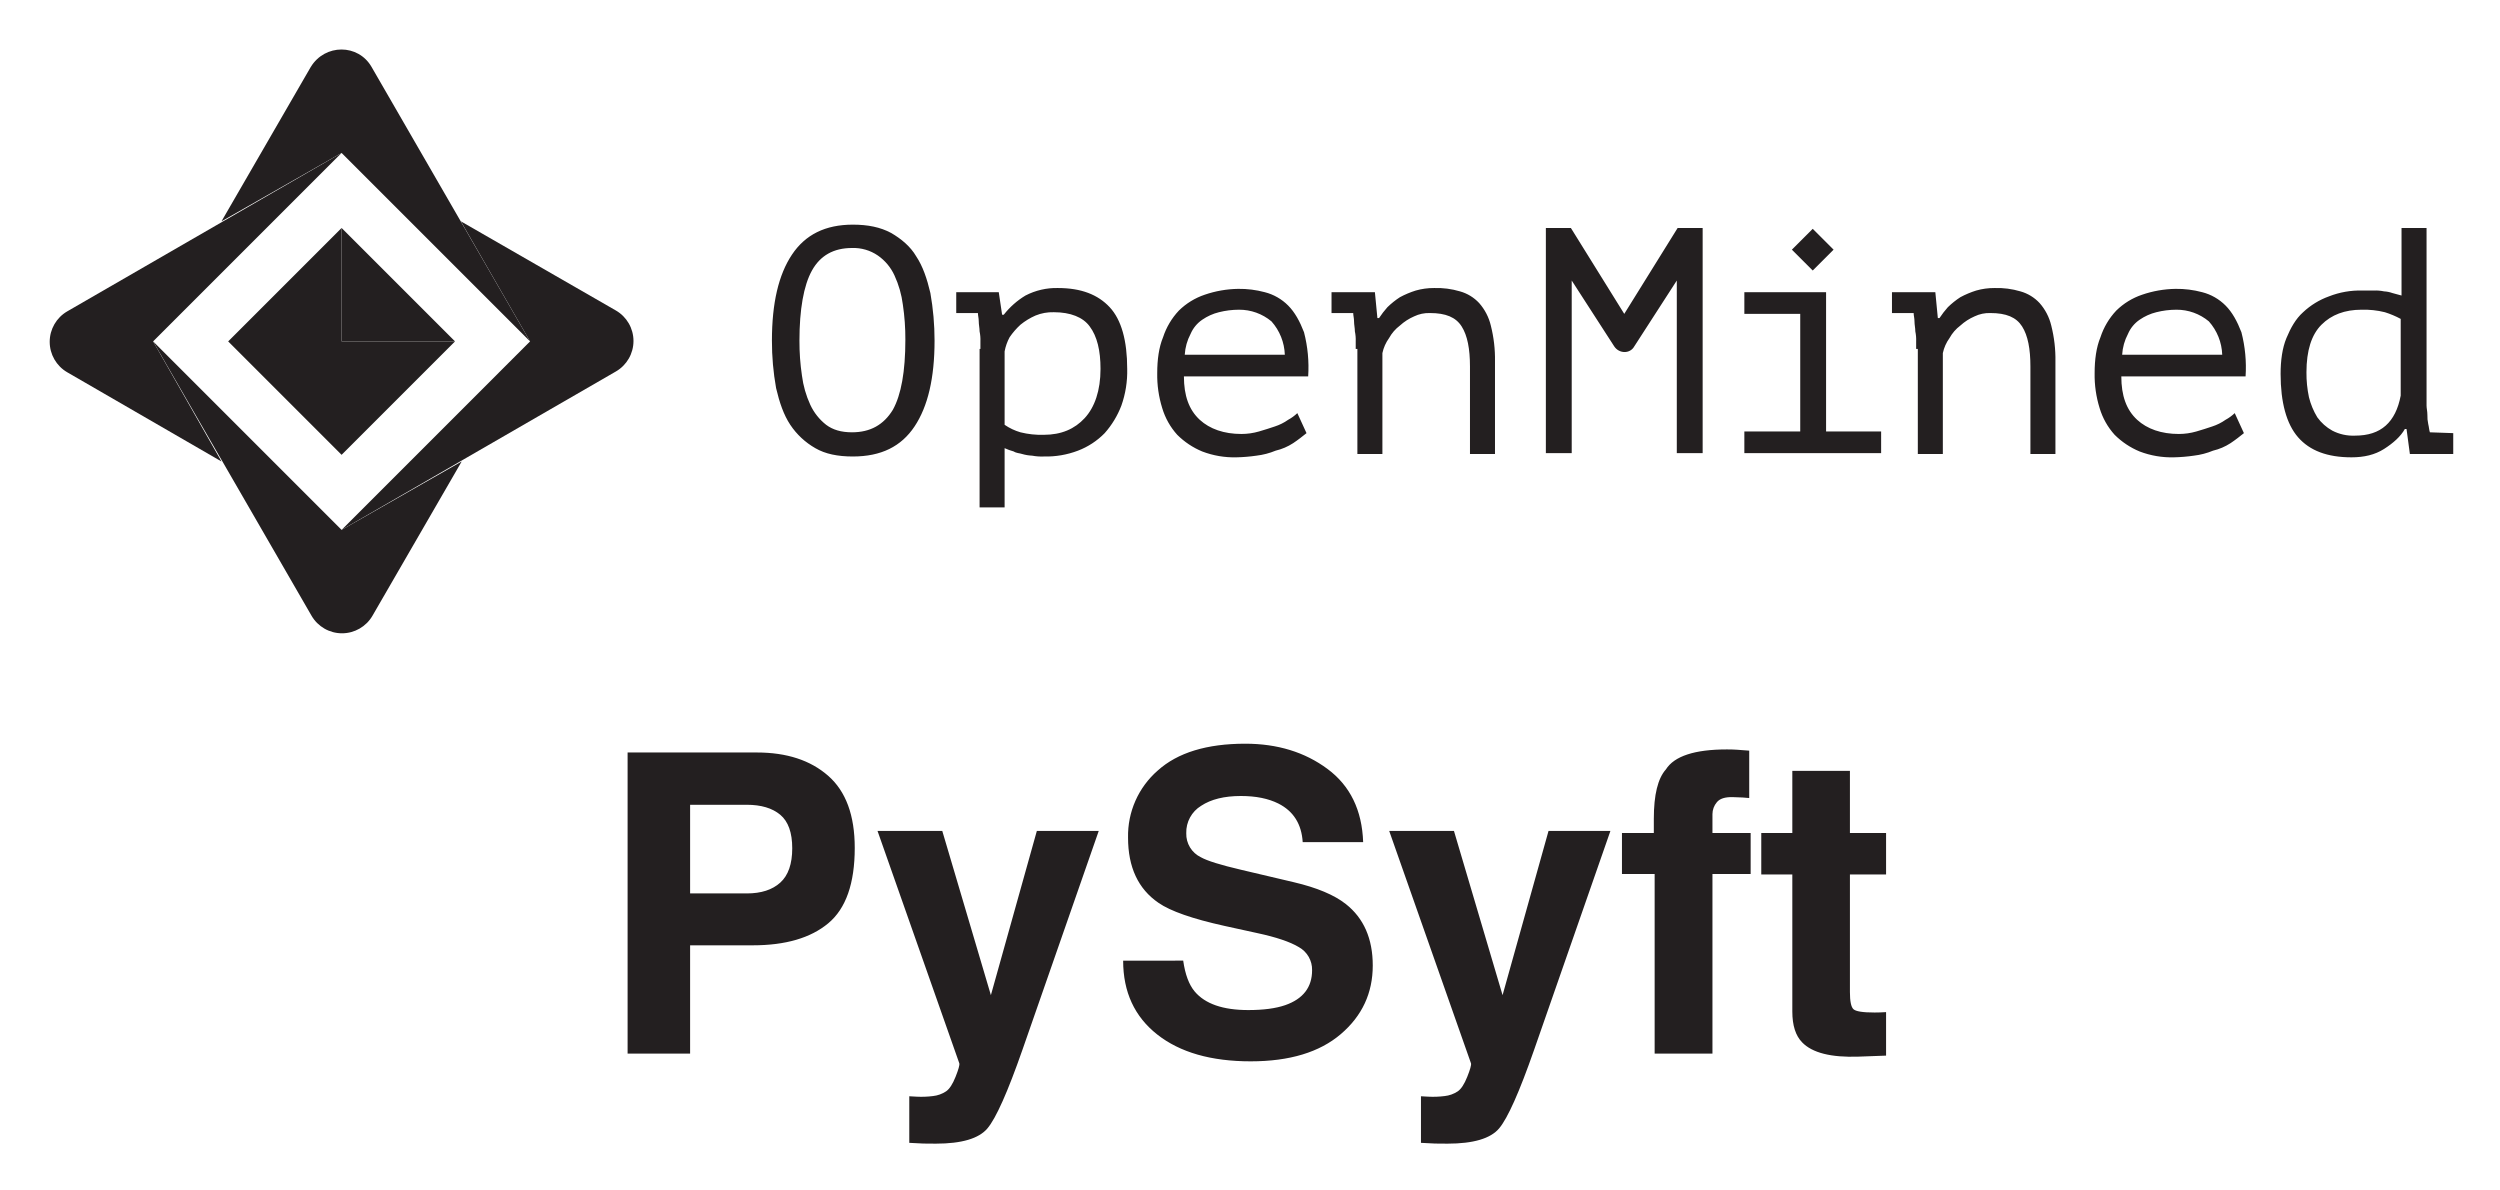
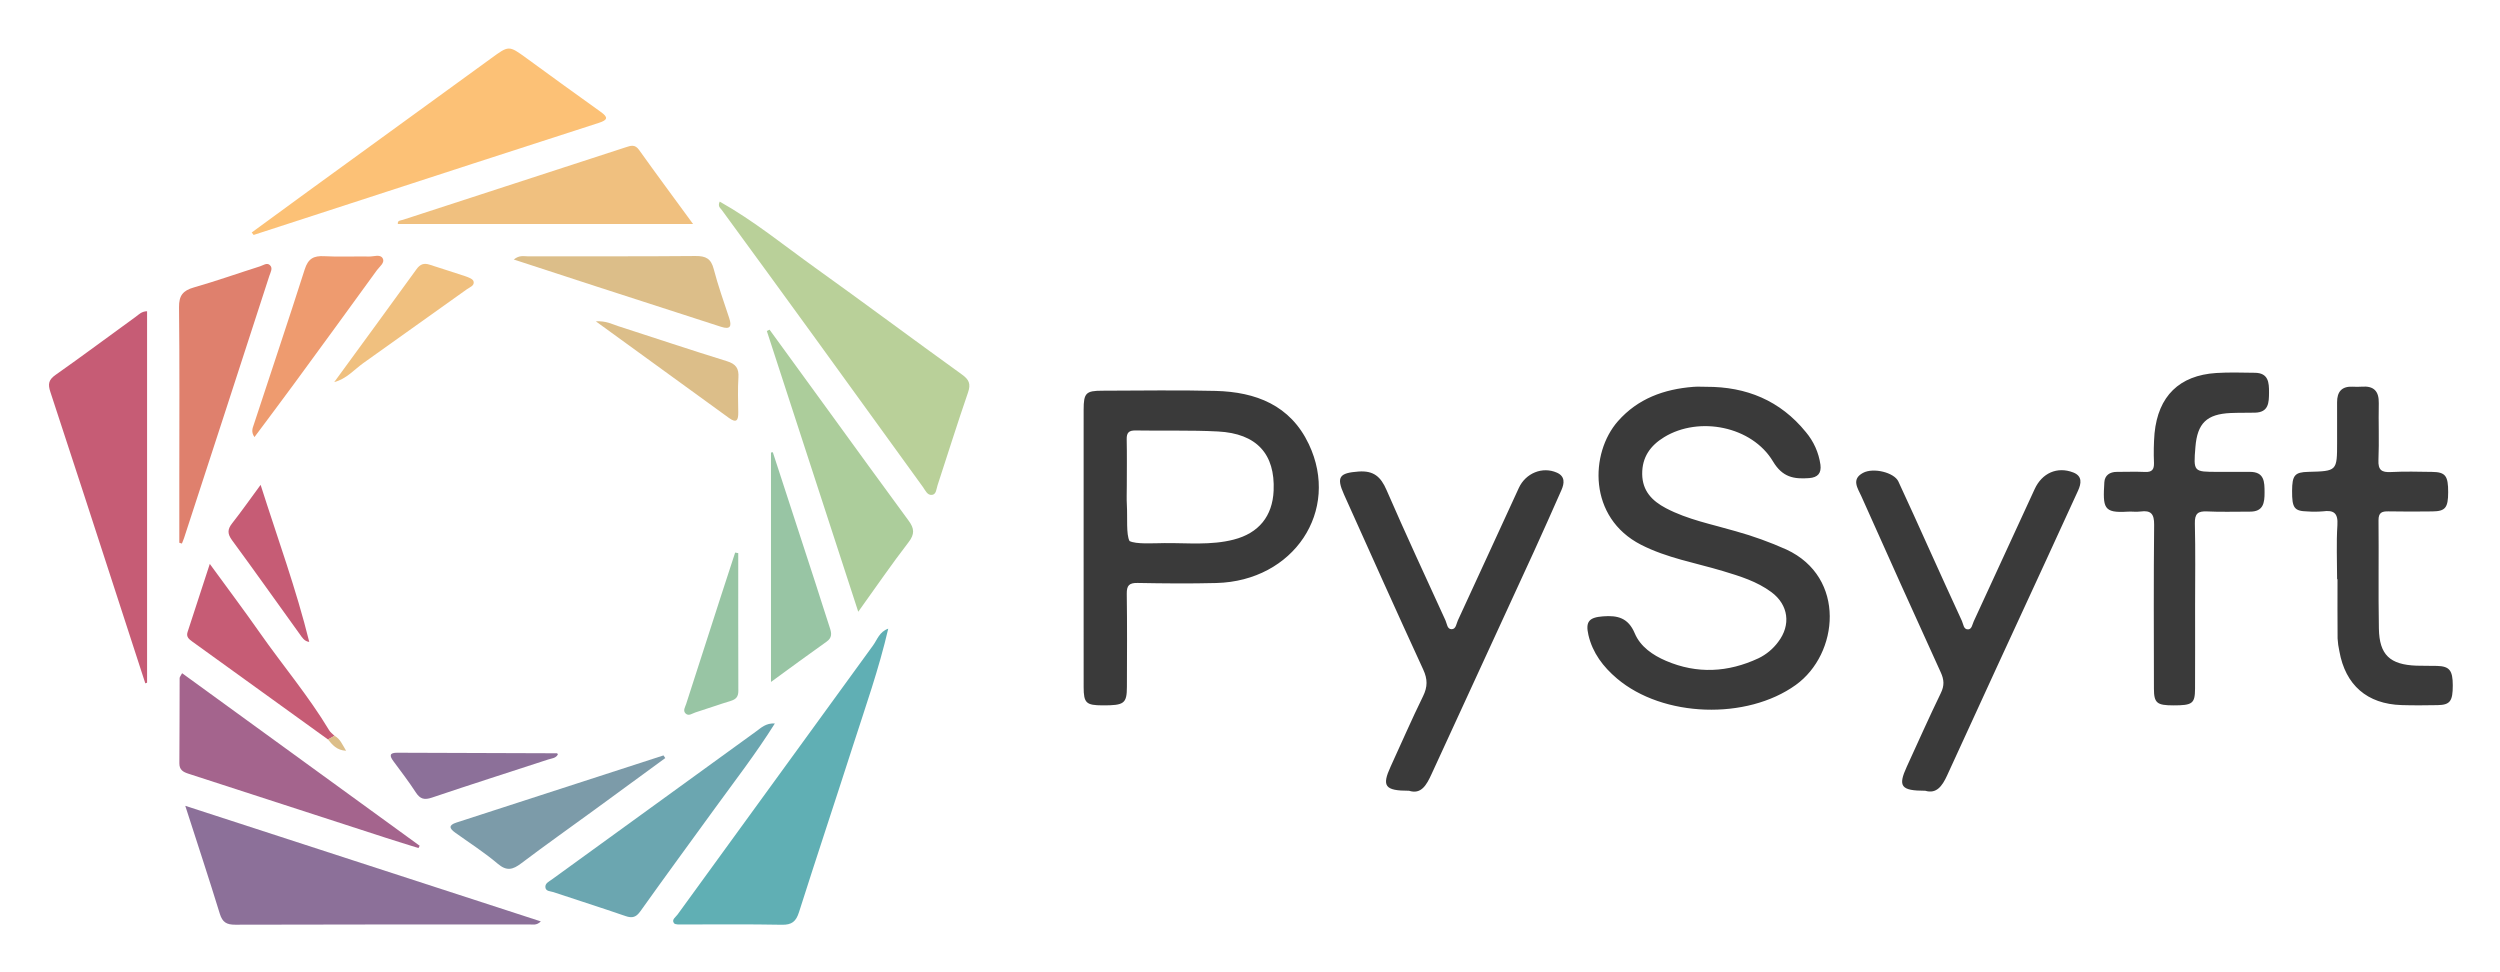
- <svg xmlns="http://www.w3.org/2000/svg" role="img" viewBox="-12.20 -0.20 1102.40 524.40">
+ <svg xmlns="http://www.w3.org/2000/svg" role="img" viewBox="2.46 -4.54 1588.08 617.08">
  <defs>
-     <style>.cls-1{fill:#231f20}</style>
+     <style>.cls-3{fill:#8c7099}.cls-6{fill:#c65c75}.cls-9{fill:#f0c07f}.cls-13{fill:#dcbe89}.cls-14{fill:#98c5a4}</style>
  </defs>
-   <path d="M353.049 406.918q-11.657 9.728-33.296 9.728h-27.644v47.738h-27.562V331.617h57.006q19.714 0 31.434 10.268 11.72 10.268 11.721 31.796 0 23.51-11.66 33.237zm-21.174-47.829q-5.269-4.412-14.765-4.414h-25v39.092h25q9.495 0 14.765-4.774 5.269-4.773 5.27-15.132 0-10.357-5.27-14.772zm56.882 124.121l3.243.18a40.535 40.535 0 0 0 7.205-.271 12.946 12.946 0 0 0 5.765-2.071q2.251-1.533 4.188-6.396 1.937-4.863 1.668-5.945l-36.075-102.502h28.553l21.437 72.418 20.267-72.418H472.3l-33.66 96.558q-9.757 27.92-15.437 34.633-5.682 6.709-22.724 6.71-3.426 0-5.5-.045-2.075-.046-6.222-.315zm120.788-59.809q1.288 9.099 5.058 13.601 6.896 8.197 23.635 8.196 10.024 0 16.278-2.161 11.865-4.142 11.864-15.403a11.35 11.35 0 0 0-5.81-10.178q-5.815-3.512-18.434-6.215l-14.374-3.152q-21.19-4.683-29.116-10.179-13.423-9.187-13.421-28.733a38.16 38.16 0 0 1 13.13-29.634q13.13-11.798 38.57-11.8 21.244 0 36.245 11.125 14.998 11.125 15.728 32.29h-26.66q-.74-11.977-10.713-17.023-6.65-3.331-16.528-3.333-10.99 0-17.546 4.324a13.68 13.68 0 0 0-6.555 12.07 11.386 11.386 0 0 0 6.463 10.628q4.156 2.343 17.639 5.495l23.3 5.494q15.318 3.604 22.963 9.638 11.87 9.369 11.87 27.112 0 18.195-14.066 30.219-14.066 12.025-39.739 12.025-26.22 0-41.242-11.845-15.022-11.843-15.02-32.56zm104.844 59.809l3.243.18a40.535 40.535 0 0 0 7.205-.271 12.946 12.946 0 0 0 5.765-2.071q2.251-1.533 4.188-6.396 1.937-4.863 1.668-5.945l-36.075-102.502h28.553l21.437 72.418 20.267-72.418h27.292l-33.66 96.558q-9.757 27.92-15.437 34.633-5.682 6.709-22.724 6.71-3.426 0-5.5-.045-2.075-.046-6.222-.315zm139.342-152.809q1.98.135 5.405.405v20.897q-2.162-.27-7.251-.405-5.09-.135-7.026 2.252a8.167 8.167 0 0 0-1.936 5.27v8.286h16.844v18.104h-16.844v79.174h-25.491V385.21H703.02v-18.104h14.051V360.8q0-15.761 5.315-21.708 5.584-8.826 26.931-8.827 2.433 0 4.414.135zm10.719 54.989v-18.284h13.692v-27.383h25.4v27.383h15.942v18.284h-15.942v51.882q0 6.036 1.531 7.521 1.53 1.486 9.367 1.486 1.17 0 2.477-.044 1.305-.045 2.567-.136v19.186l-12.16.45q-18.195.63-24.86-6.305-4.323-4.412-4.322-13.601V385.39zM328.189 149.978c0-16.55 2.942-29.053 8.826-37.879s14.71-13.24 26.846-13.24c6.62 0 12.136 1.104 16.916 3.678 4.413 2.575 8.459 5.885 11.033 10.298 2.942 4.413 4.78 9.929 6.252 16.18a120.177 120.177 0 0 1 1.839 20.963c0 16.549-2.942 29.052-8.827 37.878s-14.71 13.24-27.213 13.24c-6.62 0-12.136-1.104-16.55-3.678a32.771 32.771 0 0 1-11.032-10.297c-2.942-4.413-4.78-9.93-6.252-16.181a116.956 116.956 0 0 1-1.838-20.962zm12.135 0a101.72 101.72 0 0 0 1.104 15.445 43.972 43.972 0 0 0 3.677 12.872 24.067 24.067 0 0 0 6.988 8.826c2.942 2.206 6.62 3.31 11.4 3.31 8.09 0 13.975-3.31 18.02-9.93q5.516-9.929 5.516-30.891a101.72 101.72 0 0 0-1.103-15.446 43.973 43.973 0 0 0-3.678-12.871 21.622 21.622 0 0 0-7.355-8.826 19.003 19.003 0 0 0-11.4-3.31q-12.136 0-17.652 9.93c-3.678 6.619-5.517 17.284-5.517 30.89zm79.803 3.677v-3.31a17.905 17.905 0 0 0-.368-4.413c0-1.47-.367-2.942-.367-4.413s-.368-2.574-.368-3.677h-9.562v-9.194h18.756l1.47 9.93h.736a35.173 35.173 0 0 1 9.562-8.459 29.513 29.513 0 0 1 14.342-3.31c10.297 0 17.652 2.942 22.8 8.459s7.724 14.71 7.724 27.213a45.298 45.298 0 0 1-2.574 16.182 39.617 39.617 0 0 1-7.356 12.135 32.79 32.79 0 0 1-11.768 7.723 39.349 39.349 0 0 1-15.078 2.575 22.616 22.616 0 0 1-5.148-.368 18.458 18.458 0 0 1-4.413-.736c-1.103-.367-2.574-.367-3.678-1.103a27.933 27.933 0 0 1-4.045-1.471v26.11h-11.033v-69.873zm32.362-16.18a19.79 19.79 0 0 0-8.09 1.47 28.85 28.85 0 0 0-6.62 4.045 31.983 31.983 0 0 0-4.78 5.517 21.238 21.238 0 0 0-2.207 6.252v32.362a24.39 24.39 0 0 0 6.987 3.31 38.116 38.116 0 0 0 10.297 1.103c7.723 0 13.607-2.574 18.02-7.355s6.988-12.136 6.988-21.698c0-8.09-1.471-14.342-4.781-18.755-2.942-4.045-8.458-6.252-15.814-6.252zm111.43 53.323c-1.839 1.471-3.678 2.942-5.884 4.413a24.519 24.519 0 0 1-7.723 3.31 31.803 31.803 0 0 1-8.458 2.207 71.415 71.415 0 0 1-8.826.735 39.35 39.35 0 0 1-15.078-2.574 34.084 34.084 0 0 1-11.033-7.355 30.682 30.682 0 0 1-6.62-11.768 48.897 48.897 0 0 1-2.206-15.446c0-5.884.735-11.4 2.574-15.813a31.327 31.327 0 0 1 6.987-11.768 29.82 29.82 0 0 1 11.4-6.988 47.445 47.445 0 0 1 14.711-2.574 43.029 43.029 0 0 1 11.768 1.471 22.27 22.27 0 0 1 10.297 5.884c2.942 2.942 5.149 6.987 6.988 11.768a61.525 61.525 0 0 1 1.838 19.491H509.86c0 8.459 2.207 14.71 6.987 19.123 4.413 4.046 10.665 6.252 18.388 6.252a27.996 27.996 0 0 0 7.723-1.103c2.574-.736 4.78-1.471 6.987-2.207a21.984 21.984 0 0 0 5.884-2.942 19.208 19.208 0 0 0 4.046-2.942zm-29.788-54.427a36.269 36.269 0 0 0-8.826 1.103 22.453 22.453 0 0 0-7.355 3.31 14.367 14.367 0 0 0-5.149 6.252 22.52 22.52 0 0 0-2.574 9.194h44.13a23.3 23.3 0 0 0-5.884-14.71 22.103 22.103 0 0 0-14.342-5.15zm51.485 17.284v-3.31a17.903 17.903 0 0 0-.367-4.413c0-1.47-.368-2.942-.368-4.413s-.368-2.574-.368-3.677h-9.562v-9.194h19.124l1.103 11.4h.735a41.628 41.628 0 0 1 3.678-4.78 36.155 36.155 0 0 1 5.516-4.413 39.855 39.855 0 0 1 6.988-2.942 28.68 28.68 0 0 1 8.09-1.104 35.748 35.748 0 0 1 11.4 1.471 18.199 18.199 0 0 1 8.459 5.149 23.054 23.054 0 0 1 5.148 9.93 60.112 60.112 0 0 1 1.84 15.813v40.82h-11.033v-38.614c0-7.723-1.104-13.607-3.678-17.652s-6.987-5.884-13.975-5.884a14.924 14.924 0 0 0-6.987 1.47 22.766 22.766 0 0 0-6.252 4.046 17.313 17.313 0 0 0-4.78 5.516 17.503 17.503 0 0 0-2.943 6.62v44.498h-11.032v-46.337zm247.131 0v-3.31a17.903 17.903 0 0 0-.368-4.413c0-1.47-.367-2.942-.367-4.413s-.368-2.574-.368-3.677h-9.562v-9.194h19.123l1.104 11.4h.735a41.63 41.63 0 0 1 3.678-4.78 36.156 36.156 0 0 1 5.516-4.413 39.855 39.855 0 0 1 6.987-2.942 28.68 28.68 0 0 1 8.09-1.104 35.748 35.748 0 0 1 11.401 1.471 18.198 18.198 0 0 1 8.459 5.149 23.054 23.054 0 0 1 5.148 9.93 60.112 60.112 0 0 1 1.839 15.813v40.82h-11.033v-38.614c0-7.723-1.103-13.607-3.677-17.652s-6.987-5.884-13.975-5.884a14.924 14.924 0 0 0-6.987 1.47 22.767 22.767 0 0 0-6.252 4.046 17.313 17.313 0 0 0-4.78 5.516 17.503 17.503 0 0 0-2.943 6.62v44.498h-11.032v-46.337zm144.528 37.143c-1.84 1.471-3.678 2.942-5.885 4.413a24.518 24.518 0 0 1-7.722 3.31 31.804 31.804 0 0 1-8.459 2.207 71.414 71.414 0 0 1-8.826.735 39.35 39.35 0 0 1-15.078-2.574 34.084 34.084 0 0 1-11.032-7.355 30.682 30.682 0 0 1-6.62-11.768 48.897 48.897 0 0 1-2.206-15.446c0-5.884.735-11.4 2.574-15.813a31.327 31.327 0 0 1 6.987-11.768 29.82 29.82 0 0 1 11.4-6.988 47.445 47.445 0 0 1 14.71-2.574 43.03 43.03 0 0 1 11.769 1.47 22.27 22.27 0 0 1 10.297 5.885c2.942 2.942 5.148 6.987 6.987 11.768a61.525 61.525 0 0 1 1.839 19.491h-54.795c0 8.458 2.206 14.71 6.987 19.123 4.413 4.046 10.665 6.252 18.388 6.252a27.995 27.995 0 0 0 7.723-1.103c2.574-.736 4.78-1.471 6.987-2.207a21.983 21.983 0 0 0 5.884-2.942 19.21 19.21 0 0 0 4.045-2.942zm-29.789-54.427a36.269 36.269 0 0 0-8.826 1.103 22.453 22.453 0 0 0-7.355 3.31 14.367 14.367 0 0 0-5.148 6.252 22.52 22.52 0 0 0-2.575 9.194h44.13a23.3 23.3 0 0 0-5.883-14.71 22.103 22.103 0 0 0-14.343-5.15zm111.798 54.059c-.368-1.103-.368-2.206-.736-3.677a16.49 16.49 0 0 1-.368-4.045c0-1.471-.367-2.942-.367-4.045V100.33h-11.033v29.788c-1.471-.368-2.574-.736-4.045-1.103a13.066 13.066 0 0 0-3.678-.736 17.905 17.905 0 0 0-4.413-.368h-5.149a37.464 37.464 0 0 0-14.71 2.575 32.894 32.894 0 0 0-11.4 6.987c-3.31 2.942-5.516 6.987-7.355 11.4s-2.575 9.93-2.575 15.814c0 12.504 2.575 22.065 7.723 27.95s12.872 8.825 23.537 8.825c5.516 0 10.297-1.103 14.342-3.677s7.355-5.517 9.194-8.826h.735l1.471 11.032h19.124v-9.194l-10.297-.367zm-12.872-16.18q-1.655 8.826-6.62 13.239c-3.309 2.942-7.722 4.413-13.606 4.413a19.85 19.85 0 0 1-9.93-2.207 20.151 20.151 0 0 1-6.62-5.884 31.836 31.836 0 0 1-3.677-8.826 50.95 50.95 0 0 1-1.103-11.033q0-14.342 6.62-20.962t17.652-6.62a38.114 38.114 0 0 1 10.297 1.104 39.854 39.854 0 0 1 6.987 2.942v33.833zM756.99 199.625v-9.562h24.64V138.21h-24.64v-9.562h36.04v61.415h24.272v9.562zm39.35-89.732l-9.194-9.194-9.194 9.194 9.194 9.193zm-68.77-9.563l-23.537 37.88-23.536-37.88h-11.033v99.295h11.4v-76.126l18.756 29.053c2.207 3.31 6.988 3.31 8.826 0l18.756-29.053v76.126h11.4V100.33zM124.82 29.354L85.47 97.39l52.957-30.156 83.113 83.112-69.873-120.99c-5.885-10.298-20.595-10.298-26.846 0z" class="cls-1" />
-   <path d="M191.016 97.389l30.524 52.956-83.113 83.113 120.992-69.873a15.527 15.527 0 0 0 0-26.846zM55.315 150.345l83.112-83.112-120.99 69.873a15.527 15.527 0 0 0 0 26.846l68.034 39.35-30.156-52.957z" class="cls-1" />
-   <path d="M138.427 233.458l-83.112-83.113 69.873 120.992a15.527 15.527 0 0 0 26.846 0l39.35-68.035zm0-83.113h50.015l-50.015-50.014v50.014z" class="cls-1" />
-   <path d="M138.427 150.345H88.413l50.014 50.015v-50.015zm0 0v50.015l50.015-50.015h-50.015zm0 0v-50.014l-50.014 50.014h50.014z" class="cls-1" />
+   <path fill="#3a3a3a" d="M1086.342 241.168c25.483-.091 46.983 8.719 63.261 28.77a40.967 40.967 0 0 1 9.254 20.696c.694 5.362-1.595 8.123-7.206 8.54-9.703.721-16.919-.534-22.938-10.613-13.301-22.278-46.926-28.985-69.153-15.396-8.689 5.312-14.045 12.662-13.925 23.435.12 10.748 6.337 17.059 15.01 21.637 13.92 7.348 29.348 10.258 44.268 14.635a229.708 229.708 0 0 1 32.317 11.654c38.167 17.708 33.308 66.379 5.966 86.036-31.14 22.388-84.3 20.752-113.601-4.096-8.717-7.392-15.482-16.238-18.119-27.617-2.002-8.639.508-11.179 9.244-11.865 9.279-.728 16.039.931 20.169 10.744 3.58 8.508 11.392 13.886 19.877 17.52 19.767 8.467 39.394 7.373 58.71-1.618a33.886 33.886 0 0 0 12.518-10.372c8.282-10.791 6.602-23.591-4.305-31.678-9.158-6.79-19.893-10.085-30.65-13.328-17.483-5.27-35.623-8.287-52.163-16.758-33.736-17.277-32.443-58.277-14.664-78.464 12.694-14.413 29.32-20.372 47.935-21.834 2.716-.213 5.463-.03 8.195-.03zM690.81 342.539q-0-43.442.011-86.884c.011-10.507 1.473-11.994 11.703-12.005 24.048-.026 48.109-.491 72.141.13 25.522.66 47.438 9.041 59.192 33.808 20.123 42.403-9.578 86.947-58.729 88.222-16.659.432-33.342.276-50.005-.039-5.406-.102-6.981 1.594-6.905 6.938.279 19.668.157 39.342.088 59.014-.037 10.65-1.702 11.855-15.417 11.81-10.484-.035-12.049-1.469-12.063-11.651q-.062-44.672-.015-89.343zm27.428-38.518c0 4.092-.199 8.197.043 12.275.463 7.822-.538 18.725 1.706 22.859 4.222 2.101 14.592 1.367 22.174 1.297 14.692-.136 29.521 1.506 44.009-2.229 15.94-4.109 24.627-14.9 25.34-31.049 1.028-23.281-10.727-36.331-35.296-37.623-17.42-.916-34.914-.334-52.372-.649-4.288-.077-5.766 1.402-5.67 5.656.22 9.817.07 19.642.066 29.464zM897.533 497.775c-15.471.009-17.398-2.966-11.685-15.391 6.848-14.895 13.36-29.952 20.583-44.662 2.924-5.955 2.929-10.812.134-16.883-17.026-36.98-33.664-74.139-50.356-111.272-5.029-11.187-2.887-13.683 9.215-14.57 9.59-.703 14.127 3.27 17.78 11.679 12.085 27.812 24.872 55.319 37.481 82.902.953 2.084 1.032 5.616 3.934 5.571 2.769-.043 2.967-3.516 3.928-5.592 12.967-28.02 25.805-56.099 38.72-84.144 4.329-9.401 14.99-13.779 24.176-9.708 5.262 2.332 4.829 6.698 2.866 11.117-5.763 12.976-11.468 25.98-17.394 38.882Q944.411 416.467 911.825 487.192c-3.205 6.993-6.587 13.05-14.292 10.583zm327.945-0c-15.602 0-17.487-2.822-11.767-15.285 7.171-15.626 14.145-31.347 21.647-46.813 2.276-4.693 2.082-8.389-.029-13.022q-25.466-55.873-50.474-111.955c-2.263-5.047-6.553-10.743 1.017-14.834 6.621-3.579 19.828-.249 22.485 5.423 6.713 14.332 13.14 28.797 19.682 43.209 6.881 15.158 13.705 30.343 20.709 45.444.934 2.015.987 5.54 4.054 5.314 2.233-.165 2.569-3.225 3.444-5.116q19.419-41.981 38.708-84.022c4.649-10.123 14.275-14.492 24.479-10.54 5.881 2.278 5.182 6.942 3.047 11.612q-10.213 22.337-20.49 44.644c-20.895 45.359-41.887 90.674-62.615 136.11-3.195 7.004-6.874 11.938-13.896 9.835zm171.376-117.288c-.002 17.482.065 34.964-.029 52.445-.051 9.5-1.651 10.624-13.891 10.602-10.355-.018-12.214-1.508-12.231-10.648-.065-34.69-.217-69.382.131-104.069.069-6.909-2.018-9.351-8.71-8.424-2.681.371-5.466-.09-8.186.087-15.444 1.005-15.673-2.53-14.737-18.647.257-4.42 3.421-6.611 7.906-6.615 6.01-.007 12.03-.218 18.028.044 4.339.189 5.716-1.548 5.605-5.729a151.626 151.626 0 0 1 .346-18.826c2.325-23.625 15.751-36.788 39.178-38.304 8.163-.528 16.387-.233 24.58-.14 8.623.098 9.02 6.199 8.973 12.605-.047 6.311-.19 12.511-8.871 12.733-5.188.133-10.385-.009-15.567.226-15.126.685-21.092 6.505-22.316 21.545-1.287 15.827-1.287 15.827 14.139 15.828q10.245.001 20.49.004c9.241-.004 9.271 6.392 9.292 13.057.022 6.595-.736 12.265-9.325 12.21-9.015-.058-18.05.332-27.041-.136-6.023-.313-8.063 1.42-7.91 7.711.426 17.471.148 34.96.145 52.441zm90.207-17.102c0-11.466-.544-22.966.191-34.384.49-7.624-2.286-9.645-9.198-8.721a62.845 62.845 0 0 1-9.819.059c-8.409-.21-9.829-2.148-9.769-13.131.054-9.83 1.713-11.79 10.16-12.004 18.435-.469 18.434-.469 18.435-18.788 0-8.463.037-16.926-.01-25.388-.037-6.7 2.947-10.256 9.923-9.928a45.701 45.701 0 0 0 5.732-.01c7.668-.606 11.002 2.815 10.833 10.547-.262 12.006.293 24.037-.215 36.027-.269 6.362 1.98 7.969 7.94 7.653 8.713-.461 17.47-.215 26.206-.089 8.408.122 10.177 2.482 10.145 12.915-.03 9.848-1.778 12.085-9.973 12.183-9.282.111-18.57.162-27.849-.031-4.221-.088-6.478.675-6.424 5.751.244 22.928-.186 45.867.236 68.79.307 16.624 7.036 22.837 23.819 23.479 4.363.167 8.737.029 13.102.152 7.924.223 10.004 2.829 10.016 12.347.013 10.042-1.705 12.417-9.604 12.568-7.642.146-15.296.204-22.934-.03-21.855-.67-35.669-12.7-39.497-34.202a49.624 49.624 0 0 1-1.136-8.099c-.121-12.555-.053-25.111-.053-37.667z" />
+   <path fill="#fcc176" d="M162.358 143.136q17.73-12.959 35.463-25.913 58.263-42.327 116.534-84.644c11.376-8.289 11.241-8.397 22.573-.144 15.656 11.401 31.303 22.816 47.077 34.052 4.833 3.442 4.665 5.144-1.081 7q-79.417 25.651-158.76 51.527-30.295 9.845-60.587 19.695z" />
+   <path d="M120.15 507.339a475167740.281 475167740.281 0 0 0 226.111 73.51c-2.925 2.625-5.413 1.839-7.597 1.841-62.244.051-124.488-.038-186.731.174-5.606.019-8.185-1.576-9.853-6.996-6.867-22.318-14.193-44.495-21.931-68.529z" class="cls-3" />
+   <path fill="#60afb4" d="M566.705 394.802c-5.963 25.759-14.534 49.822-22.327 74.108-11.346 35.359-23.109 70.584-34.365 105.971-1.878 5.905-4.511 8.145-10.899 8.017-21.038-.421-42.09-.14-63.136-.188-1.852-.004-4.582.228-5.373-.813-1.692-2.227 1.045-3.827 2.232-5.464q62.055-85.558 124.245-171.018c2.648-3.635 3.929-8.575 9.623-10.615z" />
+   <path fill="#b9d099" d="M459.639 123.518c21.754 12.228 40.745 27.782 60.617 42.014 31.247 22.379 62.057 45.369 93.253 67.82 4.521 3.254 5.753 5.959 3.889 11.37-6.754 19.6-12.954 39.391-19.404 59.097-.737 2.25-.748 5.608-3.419 6.001-3.038.446-4.32-2.897-5.849-5.004q-34.833-48.004-69.554-96.089-29.055-40.036-58.273-79.954c-.887-1.218-2.644-2.159-1.26-5.255z" />
+   <path d="M94.768 429.554q-8.707-26.808-17.416-53.616c-14.261-43.85-28.453-87.722-42.899-131.511-1.602-4.856-1.228-7.642 3.254-10.793C54.896 221.549 71.72 208.948 88.75 196.636c1.9-1.374 3.595-3.371 7.139-3.472v235.96z" class="cls-6" />
+   <path fill="#a4648d" d="M118.136 423.103L269.046 532.711q-.382.731-.765 1.461c-6.878-2.158-13.775-4.257-20.631-6.482q-62.727-20.355-125.448-40.729c-3.383-1.096-5.84-2.431-5.804-6.661.152-18.032.091-36.066.174-54.098.003-.701.681-1.399 1.564-3.099z" />
+   <path fill="#df806d" d="M116.363 340.241v-41.56c0-36.025.215-72.052-.178-108.073-.081-7.418 2.489-10.578 9.383-12.547 14.152-4.043 28.049-8.974 42.088-13.424 1.976-.626 4.298-2.473 6.144-.852 2.226 1.956.501 4.604-.219 6.83Q159.487 214.2 145.287 257.75 132.378 297.423 119.432 337.083c-.406 1.245-.948 2.447-1.427 3.668z" />
+   <path d="M442.713 137.752H255.197c-.366-2.377 1.731-2.186 3.12-2.638q70.791-23.041 141.582-46.08c3.272-1.068 5.885-2.03 8.508 1.646 10.905 15.283 22.091 30.366 34.307 47.072z" class="cls-9" />
+   <path fill="#6ba6b0" d="M494.675 455.023C482.605 474.242 469.428 491.244 456.804 508.633c-15.87 21.861-31.849 43.644-47.521 65.645-2.727 3.829-5.12 4.604-9.486 3.092-15.214-5.269-30.579-10.098-45.843-15.224-1.884-.633-4.92-.376-5.064-3.223-.123-2.42 2.335-3.491 4.076-4.755q64.903-47.139 129.892-94.158c3.039-2.191 6.092-5.299 11.818-4.986z" />
+   <path fill="#accd9b" d="M491.306 204.879q18.691 25.695 37.382 51.391c16.979 23.347 33.873 46.757 50.997 69.997 3.596 4.881 3.911 8.463-.089 13.648-10.606 13.75-20.43 28.102-31.954 44.149-19.789-60.779-38.929-119.567-58.07-178.355z" />
+   <path fill="#7c9ba9" d="M425.06 477.014q-22.649 16.564-45.301 33.124c-15.433 11.252-31.028 22.288-46.27 33.792-5.279 3.984-9.122 5.062-14.823.229-8.51-7.214-18-13.275-27.087-19.805-3.703-2.661-4.335-4.713.814-6.378q65.782-21.273 131.529-42.654z" />
+   <path d="M328.834 160.309c3.624-2.963 6.44-2.007 8.995-2.012 35.484-.077 70.97.122 106.452-.209 6.569-.061 9.834 1.672 11.548 8.244 2.747 10.531 6.421 20.825 9.838 31.175 1.725 5.224.746 7.463-5.152 5.549q-39.657-12.871-79.338-25.665c-17.069-5.534-34.119-11.132-52.342-17.081z" class="cls-13" />
+   <path d="M493.379 282.725q13.531 41.519 27.056 83.041c3.114 9.578 6.09 19.2 9.243 28.764 1.119 3.395 1.324 6.082-2.142 8.529-11.541 8.147-22.896 16.558-35.324 25.597V282.916q.584-.095 1.168-.19z" class="cls-14" />
+   <path fill="#ee9b6f" d="M164.103 273.109c-2.352-3.39-1.116-5.807-.438-7.879 10.762-32.904 21.865-65.698 32.372-98.683 2.185-6.859 5.706-8.709 12.396-8.34 9.53.526 19.113.031 28.669.197 2.876.05 6.849-1.592 8.407 1.078 1.668 2.86-1.924 5.269-3.586 7.563q-26.175 36.127-52.562 72.101c-8.237 11.241-16.629 22.369-25.259 33.963z" />
+   <path d="M210.789 465.185q-43.069-31.073-86.139-62.145c-2.057-1.484-4.037-3.021-3.065-6.01 4.526-13.915 9.073-27.823 14.142-43.353 11.289 15.497 21.757 29.422 31.745 43.683 14.547 20.771 30.986 40.197 44.08 62.001.817 1.36 2.253 2.349 3.397 3.508q-2.084 1.156-4.16 2.316z" class="cls-6" />
+   <path d="M356.835 474.727c-1.286 2.443-3.929 2.46-6.113 3.175-24.636 8.064-49.339 15.931-73.897 24.225-4.745 1.602-7.434.982-10.172-3.218-4.466-6.851-9.437-13.377-14.311-19.954-2.561-3.456-2.509-5.354 2.432-5.336q50.789.188 101.578.345c.141.001.28.429.484.763z" class="cls-3" />
+   <path d="M214.766 238.189c17.454-23.907 34.96-47.777 52.303-71.764 2.316-3.203 4.74-4.015 8.342-2.816 7.489 2.493 15.061 4.738 22.53 7.284 1.977.674 4.836 1.715 5.308 3.212.881 2.796-2.377 3.795-4.27 5.147q-32.828 23.44-65.696 46.824c-5.915 4.229-10.658 10.041-18.517 12.113z" class="cls-9" />
+   <path d="M380.923 199.565c6.651-.337 10.277 1.792 14.101 3.024 23.048 7.422 46.001 15.147 69.134 22.29 5.809 1.794 7.751 4.593 7.365 10.462-.481 7.325-.179 14.706-.097 22.061.052 4.69-.866 7.225-5.896 3.566-27.658-20.114-55.351-40.179-84.607-61.404z" class="cls-13" />
+   <path d="M471.419 346.827c0 29.169-.046 58.337.058 87.505.013 3.642-1.426 5.342-4.817 6.367-7.558 2.284-14.988 4.985-22.525 7.342-1.951.61-4.146 2.51-6.1.706-1.969-1.819-.357-4.089.285-6.084Q449.212 408.797 460.163 374.95c3.073-9.504 6.192-18.993 9.289-28.489z" class="cls-14" />
+   <path d="M168.01 303.454c10.92 34.338 22.67 66.418 30.896 99.765-3.162-.352-4.559-2.878-6.079-4.985-14.328-19.851-28.442-39.856-42.946-59.577-2.985-4.059-3.02-6.877.006-10.726 5.843-7.433 11.283-15.183 18.123-24.476z" class="cls-6" />
+   <path d="M210.789 465.185q2.078-1.159 4.16-2.316c3.592 1.913 4.911 5.476 7.365 9.498-5.991-.302-8.724-3.797-11.525-7.182z" class="cls-13" />
</svg>
